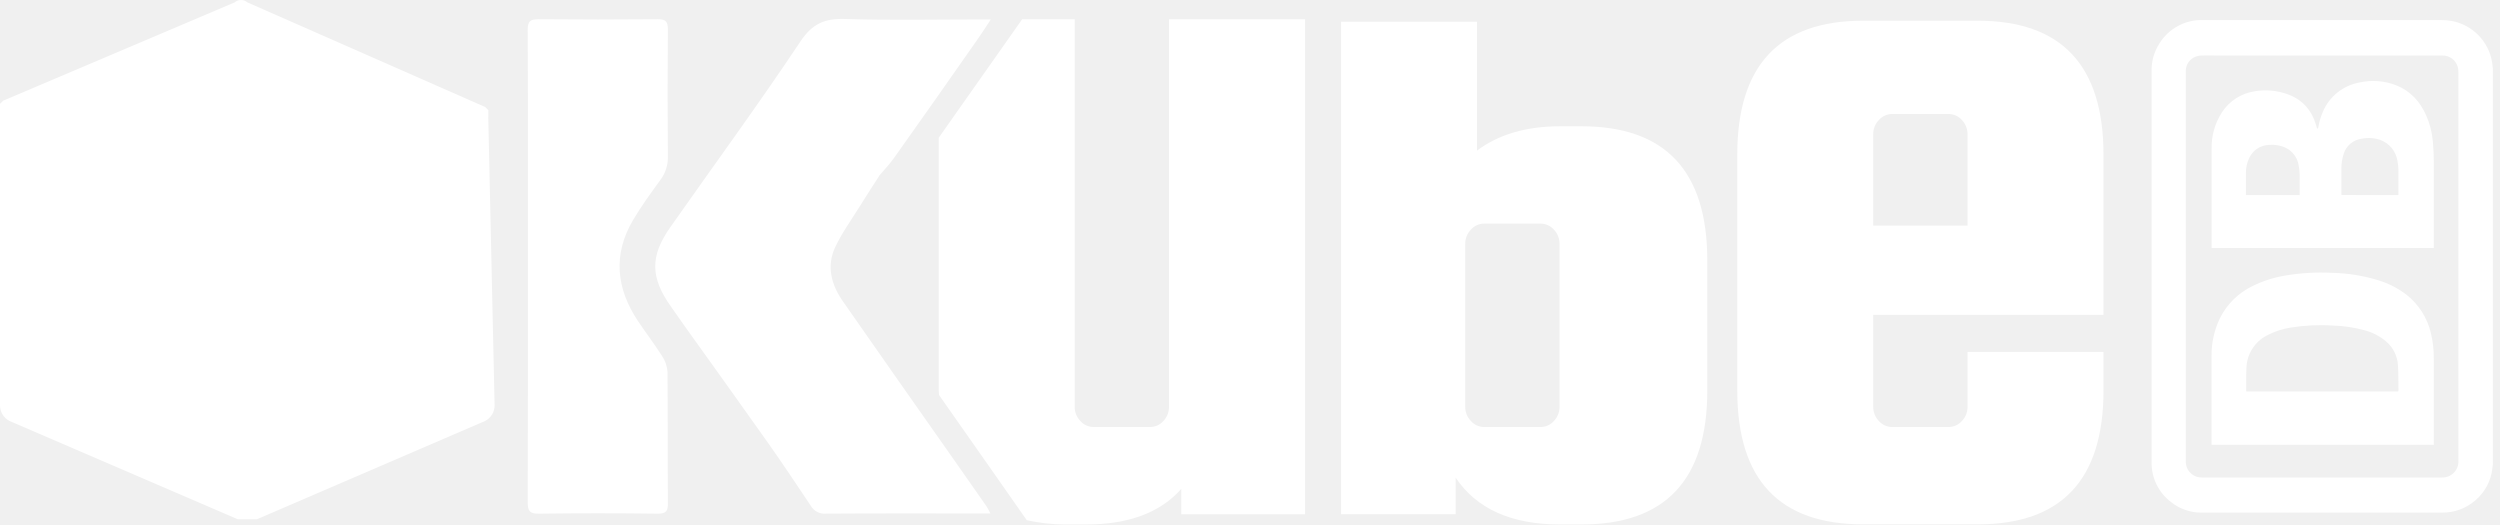
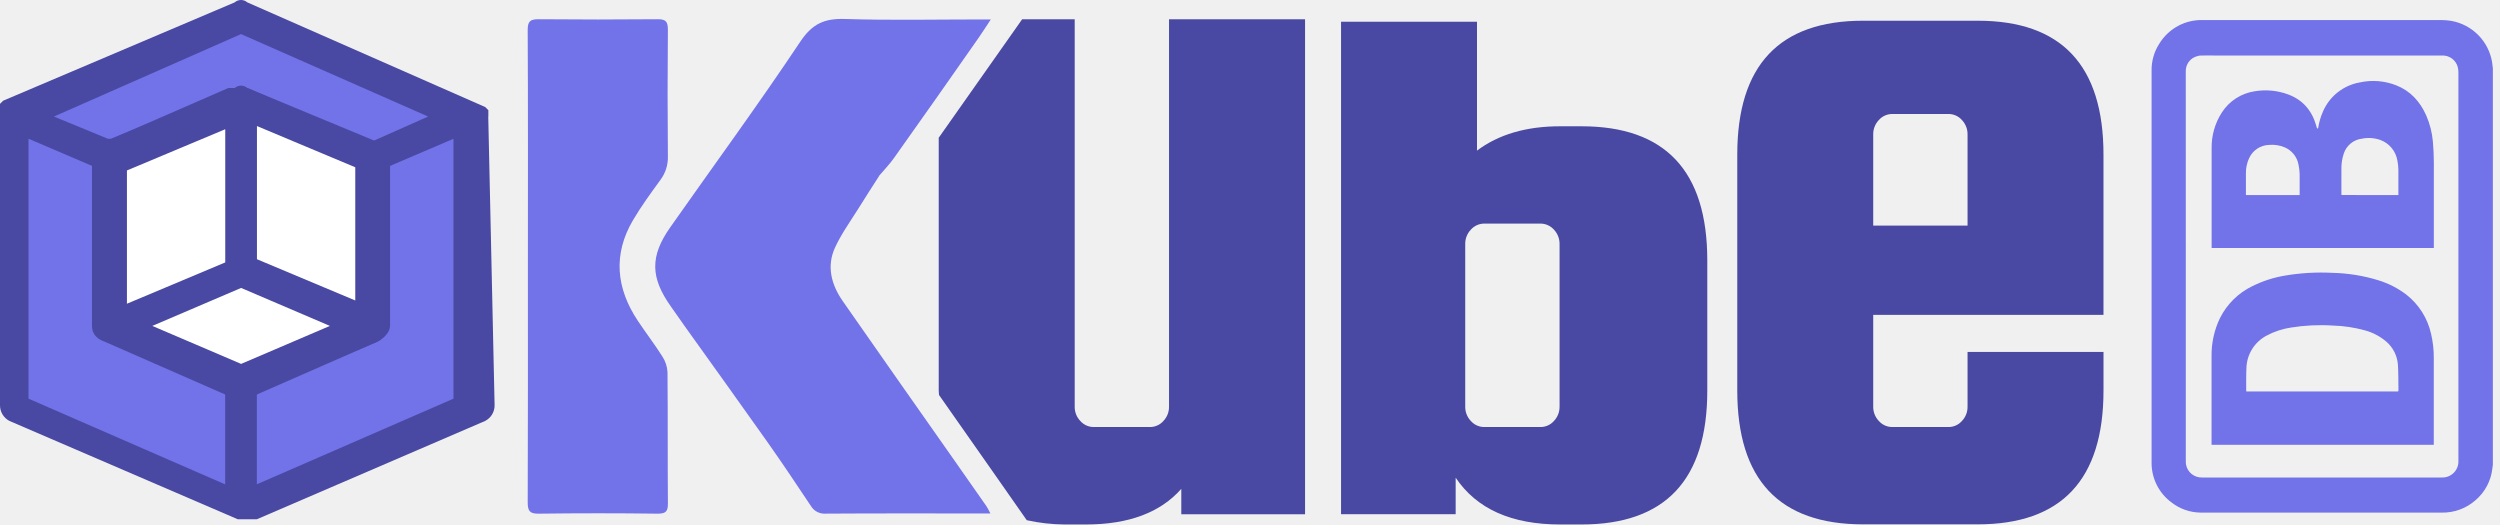
<svg xmlns="http://www.w3.org/2000/svg" width="143" height="30" viewBox="0 0 143 30" fill="none">
-   <path d="M27.027 6.665V23.534L13.786 29.158V21.72L21.223 18.637V9.024L27.027 6.665Z" fill="#fff" />
-   <path d="M13.786 0.862L27.027 6.665L21.223 9.024L13.786 5.76L6.349 9.024L0.725 6.665L13.786 0.862Z" fill="#fff" />
-   <path d="M13.786 21.72V29.158L0.725 23.534V6.665L6.349 9.024V18.637L13.786 21.72Z" fill="#fff" />
-   <path d="M27.934 6.666V6.485V6.303L27.752 6.122L14.148 0.136C14.048 0.048 13.919 0 13.786 0C13.652 0 13.524 0.048 13.423 0.136L0.182 5.759L0 5.94V6.122V6.303V23.172C-0.003 23.359 0.046 23.543 0.142 23.703C0.238 23.863 0.377 23.994 0.543 24.079L13.602 29.703H14.689L27.748 24.079C27.914 23.994 28.054 23.864 28.15 23.703C28.246 23.543 28.295 23.359 28.291 23.172L27.928 6.666H27.934ZM13.786 1.95L24.488 6.666L21.222 8.117L14.148 5.033C14.048 4.946 13.919 4.898 13.786 4.898C13.652 4.898 13.524 4.946 13.423 5.033L6.349 7.936H6.167L3.084 6.666L13.786 1.95ZM12.879 27.707L1.632 22.804V7.936L5.442 9.565V18.459C5.439 18.646 5.488 18.83 5.584 18.99C5.68 19.151 5.819 19.281 5.985 19.366L12.879 22.261V27.707ZM13.786 20.815L7.256 18.099V9.75L13.786 6.847L20.315 9.75V18.094L13.786 20.815ZM25.939 22.804L14.693 27.701V22.447L21.585 19.545C21.752 19.46 21.891 19.33 21.987 19.17C22.083 19.009 22.132 18.825 22.128 18.638V9.568L25.938 7.939L25.939 22.804Z" fill="#fff" />
+   <path d="M27.027 6.665V23.534L13.786 29.158V21.72L21.223 18.637V9.024L27.027 6.665Z" fill="#7272E9" />
+   <path d="M13.786 0.862L27.027 6.665L21.223 9.024L13.786 5.76L6.349 9.024L0.725 6.665L13.786 0.862Z" fill="#7272E9" />
+   <path d="M13.786 21.72V29.158L0.725 23.534V6.665L6.349 9.024V18.637L13.786 21.72Z" fill="#7272E9" />
+   <path d="M27.934 6.666V6.485V6.303L27.752 6.122L14.148 0.136C14.048 0.048 13.919 0 13.786 0C13.652 0 13.524 0.048 13.423 0.136L0.182 5.759L0 5.94V6.122V6.303V23.172C-0.003 23.359 0.046 23.543 0.142 23.703C0.238 23.863 0.377 23.994 0.543 24.079L13.602 29.703H14.689L27.748 24.079C27.914 23.994 28.054 23.864 28.15 23.703C28.246 23.543 28.295 23.359 28.291 23.172L27.928 6.666H27.934ZM13.786 1.95L24.488 6.666L21.222 8.117L14.148 5.033C14.048 4.946 13.919 4.898 13.786 4.898C13.652 4.898 13.524 4.946 13.423 5.033L6.349 7.936H6.167L3.084 6.666L13.786 1.95ZM12.879 27.707L1.632 22.804V7.936L5.442 9.565V18.459C5.439 18.646 5.488 18.83 5.584 18.99C5.68 19.151 5.819 19.281 5.985 19.366L12.879 22.261V27.707ZM13.786 20.815L7.256 18.099V9.75L13.786 6.847L20.315 9.75V18.094L13.786 20.815ZM25.939 22.804L14.693 27.701V22.447L21.585 19.545C21.752 19.46 21.891 19.33 21.987 19.17C22.083 19.009 22.132 18.825 22.128 18.638V9.568L25.938 7.939L25.939 22.804Z" fill="#4949A3" />
  <path d="M21.223 18.637V9.024L13.786 5.76V15.373L21.223 18.637Z" fill="white" />
  <path d="M21.222 18.637L13.786 15.373L6.349 18.637L13.786 21.72L21.222 18.637Z" fill="white" />
  <path d="M13.786 15.373V5.76L6.349 9.024V18.637L13.786 15.373Z" fill="white" />
-   <path d="M21.585 8.117L14.148 5.033H13.062L5.988 8.117C5.624 8.299 5.261 8.66 5.261 9.024V18.637C5.261 19.001 5.443 19.363 5.988 19.544L13.423 22.804C13.523 22.893 13.652 22.942 13.786 22.942C13.919 22.942 14.049 22.893 14.148 22.804L21.585 19.545C21.949 19.364 22.311 19.002 22.311 18.638V9.025C22.311 8.661 21.949 8.299 21.585 8.117ZM7.261 9.75L12.884 7.392V15.01L7.261 17.373V9.75ZM13.791 20.815L8.712 18.642L13.791 16.47L18.87 18.642L13.791 20.815ZM20.321 17.187L14.698 14.828V7.21L20.321 9.568V17.187Z" fill="#fff" />
-   <path d="M142.592 3.912V26.573C142.583 26.65 142.572 26.728 142.562 26.805C142.482 27.506 142.139 28.151 141.602 28.61C141.071 29.08 140.382 29.334 139.673 29.321H125.874C125.265 29.314 124.675 29.106 124.197 28.729C123.839 28.462 123.55 28.113 123.354 27.712C123.158 27.31 123.061 26.867 123.071 26.421C123.071 20.77 123.071 15.12 123.071 9.47V4.039C123.063 3.496 123.215 2.962 123.508 2.505C123.769 2.076 124.138 1.725 124.579 1.486C125.019 1.248 125.515 1.131 126.016 1.147C130.557 1.147 135.097 1.147 139.638 1.147C139.835 1.147 140.031 1.163 140.226 1.196C140.807 1.303 141.342 1.586 141.758 2.007C142.173 2.428 142.449 2.967 142.547 3.55C142.564 3.678 142.577 3.795 142.592 3.912ZM125.028 15.236C125.028 18.947 125.028 22.654 125.028 26.357C125.025 26.426 125.029 26.495 125.039 26.563C125.075 26.777 125.187 26.97 125.355 27.108C125.522 27.245 125.733 27.318 125.95 27.313H139.682C139.808 27.317 139.934 27.294 140.051 27.247C140.168 27.199 140.273 27.128 140.362 27.038C140.45 26.948 140.518 26.841 140.563 26.723C140.607 26.605 140.627 26.479 140.621 26.353C140.621 23.952 140.621 21.554 140.621 19.157C140.621 14.155 140.621 9.153 140.621 4.152C140.623 4.046 140.611 3.94 140.585 3.837C140.533 3.641 140.416 3.469 140.253 3.349C140.089 3.229 139.89 3.168 139.688 3.176H126.789C126.496 3.176 126.202 3.167 125.909 3.176C125.789 3.179 125.671 3.206 125.56 3.253C125.394 3.323 125.254 3.443 125.158 3.596C125.063 3.749 125.017 3.927 125.026 4.107C125.029 7.817 125.03 11.526 125.028 15.236Z" fill="#fff" />
-   <path d="M139.214 14.187H126.505C126.505 14.16 126.505 14.137 126.505 14.113C126.505 12.236 126.505 10.361 126.505 8.485C126.492 7.76 126.695 7.049 127.086 6.44C127.297 6.111 127.575 5.832 127.903 5.622C128.231 5.411 128.601 5.273 128.987 5.218C129.613 5.116 130.254 5.175 130.85 5.39C131.698 5.694 132.227 6.301 132.479 7.155C132.494 7.204 132.502 7.256 132.52 7.305C132.532 7.328 132.547 7.35 132.565 7.37C132.582 7.351 132.595 7.328 132.604 7.305C132.651 6.992 132.739 6.688 132.866 6.399C133.049 5.964 133.338 5.582 133.707 5.288C134.076 4.994 134.513 4.797 134.978 4.715C135.675 4.562 136.402 4.62 137.066 4.881C137.88 5.204 138.424 5.806 138.777 6.597C138.986 7.073 139.116 7.581 139.161 8.099C139.195 8.489 139.214 8.881 139.215 9.272C139.215 10.877 139.215 12.482 139.215 14.087L139.214 14.187ZM137.188 11.159C137.188 11.128 137.188 11.102 137.188 11.076C137.188 10.624 137.188 10.174 137.188 9.719C137.187 9.539 137.168 9.36 137.131 9.184C137.087 8.92 136.974 8.672 136.803 8.465C136.633 8.258 136.411 8.1 136.16 8.007C135.823 7.889 135.461 7.862 135.111 7.931C134.873 7.957 134.647 8.051 134.462 8.203C134.276 8.354 134.138 8.555 134.064 8.783C133.97 9.061 133.924 9.353 133.928 9.647C133.928 10.127 133.928 10.608 133.928 11.089C133.929 11.111 133.931 11.133 133.935 11.155L137.188 11.159ZM128.468 11.159H131.54C131.54 11.134 131.54 11.113 131.54 11.094C131.54 10.722 131.54 10.35 131.54 9.978C131.537 9.801 131.517 9.625 131.481 9.451C131.446 9.226 131.354 9.013 131.213 8.834C131.073 8.654 130.889 8.513 130.679 8.425C130.395 8.307 130.087 8.26 129.781 8.289C129.542 8.298 129.31 8.372 129.111 8.505C128.911 8.638 128.753 8.824 128.653 9.041C128.526 9.312 128.462 9.608 128.466 9.907C128.466 10.301 128.466 10.696 128.466 11.09C128.466 11.112 128.467 11.127 128.468 11.157V11.159Z" fill="#fff" />
-   <path d="M139.214 25.443H126.501V25.363C126.501 23.698 126.501 22.035 126.501 20.372C126.491 19.62 126.655 18.877 126.98 18.2C127.378 17.403 128.027 16.76 128.827 16.371C129.418 16.077 130.049 15.873 130.701 15.764C131.601 15.611 132.515 15.559 133.427 15.607C134.314 15.628 135.194 15.771 136.042 16.032C136.617 16.208 137.157 16.484 137.636 16.847C138.354 17.407 138.855 18.199 139.055 19.087C139.164 19.548 139.217 20.02 139.212 20.493C139.212 22.112 139.212 23.732 139.212 25.351L139.214 25.443ZM128.487 22.391H137.142C137.18 22.391 137.193 22.375 137.192 22.338C137.184 21.851 137.192 21.362 137.162 20.876C137.145 20.617 137.076 20.365 136.96 20.133C136.843 19.902 136.681 19.696 136.483 19.529C136.128 19.229 135.711 19.012 135.261 18.893C134.668 18.73 134.057 18.639 133.442 18.622C132.637 18.57 131.829 18.609 131.033 18.737C130.553 18.81 130.088 18.963 129.659 19.192C129.312 19.372 129.021 19.643 128.816 19.976C128.611 20.308 128.5 20.69 128.495 21.081C128.475 21.495 128.486 21.909 128.482 22.323C128.482 22.339 128.486 22.361 128.487 22.396V22.391Z" fill="#fff" />
-   <path d="M66.868 23.263C66.872 23.565 66.758 23.858 66.549 24.077C66.452 24.189 66.331 24.278 66.196 24.338C66.061 24.398 65.914 24.428 65.766 24.426H62.575C62.427 24.428 62.28 24.398 62.145 24.338C62.01 24.278 61.889 24.189 61.792 24.077C61.583 23.858 61.468 23.566 61.473 23.263V1.101H58.468C56.881 3.364 55.29 5.623 53.695 7.879V22.335C53.695 22.426 53.71 22.502 53.712 22.593C54.792 24.132 55.872 25.671 56.95 27.21C57.545 28.057 58.138 28.906 58.731 29.756C59.442 29.913 60.167 29.995 60.894 30H62.116C64.553 30 66.371 29.321 67.57 27.963V29.415H74.649V1.101H66.868V23.263Z" fill="#fff" />
-   <path d="M120.319 18.011V8.844C120.319 3.738 117.92 1.185 113.123 1.185H106.569C101.771 1.185 99.372 3.738 99.372 8.844V22.335C99.372 27.441 101.771 29.993 106.569 29.993H113.124C117.921 29.993 120.32 27.441 120.32 22.335V20.13H112.544V23.263C112.548 23.565 112.434 23.858 112.225 24.077C112.128 24.189 112.007 24.278 111.872 24.338C111.736 24.398 111.59 24.428 111.442 24.426H108.251C108.103 24.428 107.956 24.398 107.821 24.338C107.686 24.278 107.565 24.189 107.467 24.077C107.259 23.858 107.144 23.566 107.148 23.263V18.011H120.319ZM107.148 7.683C107.144 7.381 107.259 7.088 107.467 6.869C107.565 6.757 107.686 6.668 107.821 6.608C107.956 6.548 108.103 6.518 108.251 6.52H111.442C111.59 6.518 111.736 6.548 111.872 6.608C112.007 6.668 112.128 6.757 112.225 6.869C112.433 7.089 112.547 7.381 112.544 7.683V12.905H107.148V7.683Z" fill="#fff" />
+   <path d="M21.585 8.117L14.148 5.033H13.062L5.988 8.117C5.624 8.299 5.261 8.66 5.261 9.024V18.637C5.261 19.001 5.443 19.363 5.988 19.544L13.423 22.804C13.523 22.893 13.652 22.942 13.786 22.942C13.919 22.942 14.049 22.893 14.148 22.804L21.585 19.545C21.949 19.364 22.311 19.002 22.311 18.638V9.025C22.311 8.661 21.949 8.299 21.585 8.117ZM7.261 9.75L12.884 7.392V15.01L7.261 17.373V9.75ZM13.791 20.815L8.712 18.642L13.791 16.47L18.87 18.642L13.791 20.815ZM20.321 17.187L14.698 14.828V7.21L20.321 9.568V17.187Z" fill="#4949A3" />
+   <path d="M142.592 3.912V26.573C142.583 26.65 142.572 26.728 142.562 26.805C142.482 27.506 142.139 28.151 141.602 28.61C141.071 29.08 140.382 29.334 139.673 29.321H125.874C125.265 29.314 124.675 29.106 124.197 28.729C123.839 28.462 123.55 28.113 123.354 27.712C123.158 27.31 123.061 26.867 123.071 26.421C123.071 20.77 123.071 15.12 123.071 9.47V4.039C123.063 3.496 123.215 2.962 123.508 2.505C123.769 2.076 124.138 1.725 124.579 1.486C125.019 1.248 125.515 1.131 126.016 1.147C130.557 1.147 135.097 1.147 139.638 1.147C139.835 1.147 140.031 1.163 140.226 1.196C140.807 1.303 141.342 1.586 141.758 2.007C142.173 2.428 142.449 2.967 142.547 3.55C142.564 3.678 142.577 3.795 142.592 3.912ZM125.028 15.236C125.028 18.947 125.028 22.654 125.028 26.357C125.025 26.426 125.029 26.495 125.039 26.563C125.075 26.777 125.187 26.97 125.355 27.108C125.522 27.245 125.733 27.318 125.95 27.313H139.682C139.808 27.317 139.934 27.294 140.051 27.247C140.168 27.199 140.273 27.128 140.362 27.038C140.45 26.948 140.518 26.841 140.563 26.723C140.607 26.605 140.627 26.479 140.621 26.353C140.621 23.952 140.621 21.554 140.621 19.157C140.621 14.155 140.621 9.153 140.621 4.152C140.623 4.046 140.611 3.94 140.585 3.837C140.533 3.641 140.416 3.469 140.253 3.349C140.089 3.229 139.89 3.168 139.688 3.176H126.789C126.496 3.176 126.202 3.167 125.909 3.176C125.789 3.179 125.671 3.206 125.56 3.253C125.394 3.323 125.254 3.443 125.158 3.596C125.063 3.749 125.017 3.927 125.026 4.107C125.029 7.817 125.03 11.526 125.028 15.236Z" fill="#7272E9" />
+   <path d="M139.214 14.187H126.505C126.505 14.16 126.505 14.137 126.505 14.113C126.505 12.236 126.505 10.361 126.505 8.485C126.492 7.76 126.695 7.049 127.086 6.44C127.297 6.111 127.575 5.832 127.903 5.622C128.231 5.411 128.601 5.273 128.987 5.218C129.613 5.116 130.254 5.175 130.85 5.39C131.698 5.694 132.227 6.301 132.479 7.155C132.494 7.204 132.502 7.256 132.52 7.305C132.532 7.328 132.547 7.35 132.565 7.37C132.582 7.351 132.595 7.328 132.604 7.305C132.651 6.992 132.739 6.688 132.866 6.399C133.049 5.964 133.338 5.582 133.707 5.288C134.076 4.994 134.513 4.797 134.978 4.715C135.675 4.562 136.402 4.62 137.066 4.881C137.88 5.204 138.424 5.806 138.777 6.597C138.986 7.073 139.116 7.581 139.161 8.099C139.195 8.489 139.214 8.881 139.215 9.272C139.215 10.877 139.215 12.482 139.215 14.087L139.214 14.187ZM137.188 11.159C137.188 11.128 137.188 11.102 137.188 11.076C137.188 10.624 137.188 10.174 137.188 9.719C137.187 9.539 137.168 9.36 137.131 9.184C137.087 8.92 136.974 8.672 136.803 8.465C136.633 8.258 136.411 8.1 136.16 8.007C135.823 7.889 135.461 7.862 135.111 7.931C134.873 7.957 134.647 8.051 134.462 8.203C134.276 8.354 134.138 8.555 134.064 8.783C133.97 9.061 133.924 9.353 133.928 9.647C133.928 10.127 133.928 10.608 133.928 11.089C133.929 11.111 133.931 11.133 133.935 11.155L137.188 11.159ZM128.468 11.159H131.54C131.54 11.134 131.54 11.113 131.54 11.094C131.54 10.722 131.54 10.35 131.54 9.978C131.537 9.801 131.517 9.625 131.481 9.451C131.446 9.226 131.354 9.013 131.213 8.834C131.073 8.654 130.889 8.513 130.679 8.425C130.395 8.307 130.087 8.26 129.781 8.289C129.542 8.298 129.31 8.372 129.111 8.505C128.911 8.638 128.753 8.824 128.653 9.041C128.526 9.312 128.462 9.608 128.466 9.907C128.466 10.301 128.466 10.696 128.466 11.09C128.466 11.112 128.467 11.127 128.468 11.157V11.159Z" fill="#7272E9" />
+   <path d="M139.214 25.443H126.501V25.363C126.501 23.698 126.501 22.035 126.501 20.372C126.491 19.62 126.655 18.877 126.98 18.2C127.378 17.403 128.027 16.76 128.827 16.371C129.418 16.077 130.049 15.873 130.701 15.764C131.601 15.611 132.515 15.559 133.427 15.607C134.314 15.628 135.194 15.771 136.042 16.032C136.617 16.208 137.157 16.484 137.636 16.847C138.354 17.407 138.855 18.199 139.055 19.087C139.164 19.548 139.217 20.02 139.212 20.493C139.212 22.112 139.212 23.732 139.212 25.351L139.214 25.443ZM128.487 22.391H137.142C137.18 22.391 137.193 22.375 137.192 22.338C137.184 21.851 137.192 21.362 137.162 20.876C137.145 20.617 137.076 20.365 136.96 20.133C136.843 19.902 136.681 19.696 136.483 19.529C136.128 19.229 135.711 19.012 135.261 18.893C134.668 18.73 134.057 18.639 133.442 18.622C132.637 18.57 131.829 18.609 131.033 18.737C130.553 18.81 130.088 18.963 129.659 19.192C129.312 19.372 129.021 19.643 128.816 19.976C128.611 20.308 128.5 20.69 128.495 21.081C128.475 21.495 128.486 21.909 128.482 22.323C128.482 22.339 128.486 22.361 128.487 22.396V22.391Z" fill="#7272E9" />
+   <path d="M66.868 23.263C66.872 23.565 66.758 23.858 66.549 24.077C66.452 24.189 66.331 24.278 66.196 24.338C66.061 24.398 65.914 24.428 65.766 24.426H62.575C62.427 24.428 62.28 24.398 62.145 24.338C62.01 24.278 61.889 24.189 61.792 24.077C61.583 23.858 61.468 23.566 61.473 23.263V1.101H58.468C56.881 3.364 55.29 5.623 53.695 7.879V22.335C53.695 22.426 53.71 22.502 53.712 22.593C54.792 24.132 55.872 25.671 56.95 27.21C57.545 28.057 58.138 28.906 58.731 29.756C59.442 29.913 60.167 29.995 60.894 30H62.116C64.553 30 66.371 29.321 67.57 27.963V29.415H74.649V1.101H66.868V23.263Z" fill="#4949A3" />
+   <path d="M120.319 18.011V8.844C120.319 3.738 117.92 1.185 113.123 1.185H106.569C101.771 1.185 99.372 3.738 99.372 8.844V22.335C99.372 27.441 101.771 29.993 106.569 29.993H113.124C117.921 29.993 120.32 27.441 120.32 22.335V20.13H112.544V23.263C112.548 23.565 112.434 23.858 112.225 24.077C112.128 24.189 112.007 24.278 111.872 24.338C111.736 24.398 111.59 24.428 111.442 24.426H108.251C108.103 24.428 107.956 24.398 107.821 24.338C107.686 24.278 107.565 24.189 107.467 24.077C107.259 23.858 107.144 23.566 107.148 23.263V18.011H120.319ZM107.148 7.683C107.144 7.381 107.259 7.088 107.467 6.869C107.565 6.757 107.686 6.668 107.821 6.608C107.956 6.548 108.103 6.518 108.251 6.52H111.442C111.59 6.518 111.736 6.548 111.872 6.608C112.007 6.668 112.128 6.757 112.225 6.869C112.433 7.089 112.547 7.381 112.544 7.683V12.905H107.148V7.683Z" fill="#4949A3" />
  <path d="M51.57 10.058L51.572 10.082L51.554 10.074L51.57 10.058Z" fill="white" />
-   <path d="M50.268 10.075C50.556 9.734 50.871 9.412 51.129 9.048C52.758 6.756 54.376 4.458 55.982 2.155C56.204 1.837 56.412 1.508 56.674 1.112H56.157C53.551 1.112 50.943 1.17 48.339 1.086C47.172 1.049 46.466 1.347 45.777 2.383C43.379 5.979 40.819 9.468 38.335 13.006C37.175 14.657 37.201 15.88 38.374 17.531C38.637 17.901 38.894 18.276 39.157 18.645C40.749 20.873 42.35 23.093 43.929 25.329C44.764 26.513 45.568 27.719 46.373 28.925C46.457 29.074 46.582 29.196 46.734 29.276C46.885 29.357 47.056 29.392 47.227 29.38C50.2 29.36 53.174 29.37 56.147 29.37H56.651C56.548 29.18 56.494 29.054 56.416 28.942C55.764 28.005 55.108 27.069 54.45 26.134C52.366 23.163 50.274 20.201 48.204 17.222C47.554 16.286 47.267 15.231 47.767 14.153C48.134 13.359 48.658 12.637 49.125 11.889C49.505 11.273 49.902 10.666 50.291 10.058L50.268 10.075ZM30.196 15.248C30.196 19.741 30.203 24.233 30.185 28.726C30.185 29.215 30.287 29.389 30.812 29.382C33.085 29.352 35.358 29.352 37.631 29.382C38.117 29.382 38.208 29.219 38.204 28.779C38.185 26.28 38.204 23.779 38.181 21.279C38.162 20.957 38.058 20.646 37.878 20.377C37.44 19.685 36.938 19.033 36.483 18.35C35.243 16.486 35.054 14.548 36.211 12.588C36.679 11.793 37.228 11.044 37.771 10.297C38.066 9.907 38.218 9.428 38.203 8.939C38.181 6.527 38.181 4.114 38.203 1.701C38.203 1.248 38.094 1.094 37.623 1.1C35.35 1.121 33.078 1.121 30.806 1.1C30.331 1.1 30.183 1.216 30.184 1.713C30.208 6.227 30.196 10.737 30.196 15.248Z" fill="#fff" />
-   <path d="M90.459 7.223H89.237C87.303 7.223 85.719 7.688 84.484 8.616V1.245H76.708V29.412H83.264V27.324C84.463 29.108 86.455 30 89.239 30H90.461C95.259 30 97.657 27.447 97.657 22.341V14.883C97.654 9.776 95.254 7.223 90.459 7.223ZM89.207 23.263C89.21 23.565 89.096 23.858 88.888 24.077C88.79 24.189 88.669 24.278 88.534 24.338C88.399 24.398 88.252 24.428 88.104 24.426H84.913C84.765 24.428 84.618 24.398 84.483 24.338C84.348 24.278 84.227 24.189 84.13 24.077C83.921 23.858 83.807 23.566 83.811 23.263V13.954C83.807 13.651 83.921 13.359 84.13 13.139C84.227 13.028 84.348 12.939 84.483 12.878C84.618 12.818 84.765 12.788 84.913 12.79H88.104C88.252 12.788 88.399 12.818 88.534 12.879C88.669 12.939 88.79 13.028 88.888 13.139C89.096 13.359 89.21 13.651 89.207 13.954V23.263Z" fill="#fff" />
+   <path d="M50.268 10.075C50.556 9.734 50.871 9.412 51.129 9.048C52.758 6.756 54.376 4.458 55.982 2.155C56.204 1.837 56.412 1.508 56.674 1.112H56.157C53.551 1.112 50.943 1.17 48.339 1.086C47.172 1.049 46.466 1.347 45.777 2.383C43.379 5.979 40.819 9.468 38.335 13.006C37.175 14.657 37.201 15.88 38.374 17.531C38.637 17.901 38.894 18.276 39.157 18.645C40.749 20.873 42.35 23.093 43.929 25.329C44.764 26.513 45.568 27.719 46.373 28.925C46.457 29.074 46.582 29.196 46.734 29.276C46.885 29.357 47.056 29.392 47.227 29.38C50.2 29.36 53.174 29.37 56.147 29.37H56.651C56.548 29.18 56.494 29.054 56.416 28.942C55.764 28.005 55.108 27.069 54.45 26.134C52.366 23.163 50.274 20.201 48.204 17.222C47.554 16.286 47.267 15.231 47.767 14.153C48.134 13.359 48.658 12.637 49.125 11.889C49.505 11.273 49.902 10.666 50.291 10.058L50.268 10.075ZM30.196 15.248C30.196 19.741 30.203 24.233 30.185 28.726C30.185 29.215 30.287 29.389 30.812 29.382C33.085 29.352 35.358 29.352 37.631 29.382C38.117 29.382 38.208 29.219 38.204 28.779C38.185 26.28 38.204 23.779 38.181 21.279C38.162 20.957 38.058 20.646 37.878 20.377C37.44 19.685 36.938 19.033 36.483 18.35C35.243 16.486 35.054 14.548 36.211 12.588C36.679 11.793 37.228 11.044 37.771 10.297C38.066 9.907 38.218 9.428 38.203 8.939C38.181 6.527 38.181 4.114 38.203 1.701C38.203 1.248 38.094 1.094 37.623 1.1C35.35 1.121 33.078 1.121 30.806 1.1C30.331 1.1 30.183 1.216 30.184 1.713C30.208 6.227 30.196 10.737 30.196 15.248Z" fill="#7272E9" />
+   <path d="M90.459 7.223H89.237C87.303 7.223 85.719 7.688 84.484 8.616V1.245H76.708V29.412H83.264V27.324C84.463 29.108 86.455 30 89.239 30H90.461C95.259 30 97.657 27.447 97.657 22.341V14.883C97.654 9.776 95.254 7.223 90.459 7.223ZM89.207 23.263C89.21 23.565 89.096 23.858 88.888 24.077C88.79 24.189 88.669 24.278 88.534 24.338C88.399 24.398 88.252 24.428 88.104 24.426H84.913C84.765 24.428 84.618 24.398 84.483 24.338C84.348 24.278 84.227 24.189 84.13 24.077C83.921 23.858 83.807 23.566 83.811 23.263V13.954C83.807 13.651 83.921 13.359 84.13 13.139C84.227 13.028 84.348 12.939 84.483 12.878C84.618 12.818 84.765 12.788 84.913 12.79H88.104C88.252 12.788 88.399 12.818 88.534 12.879C88.669 12.939 88.79 13.028 88.888 13.139C89.096 13.359 89.21 13.651 89.207 13.954V23.263Z" fill="#4949A3" />
</svg>
